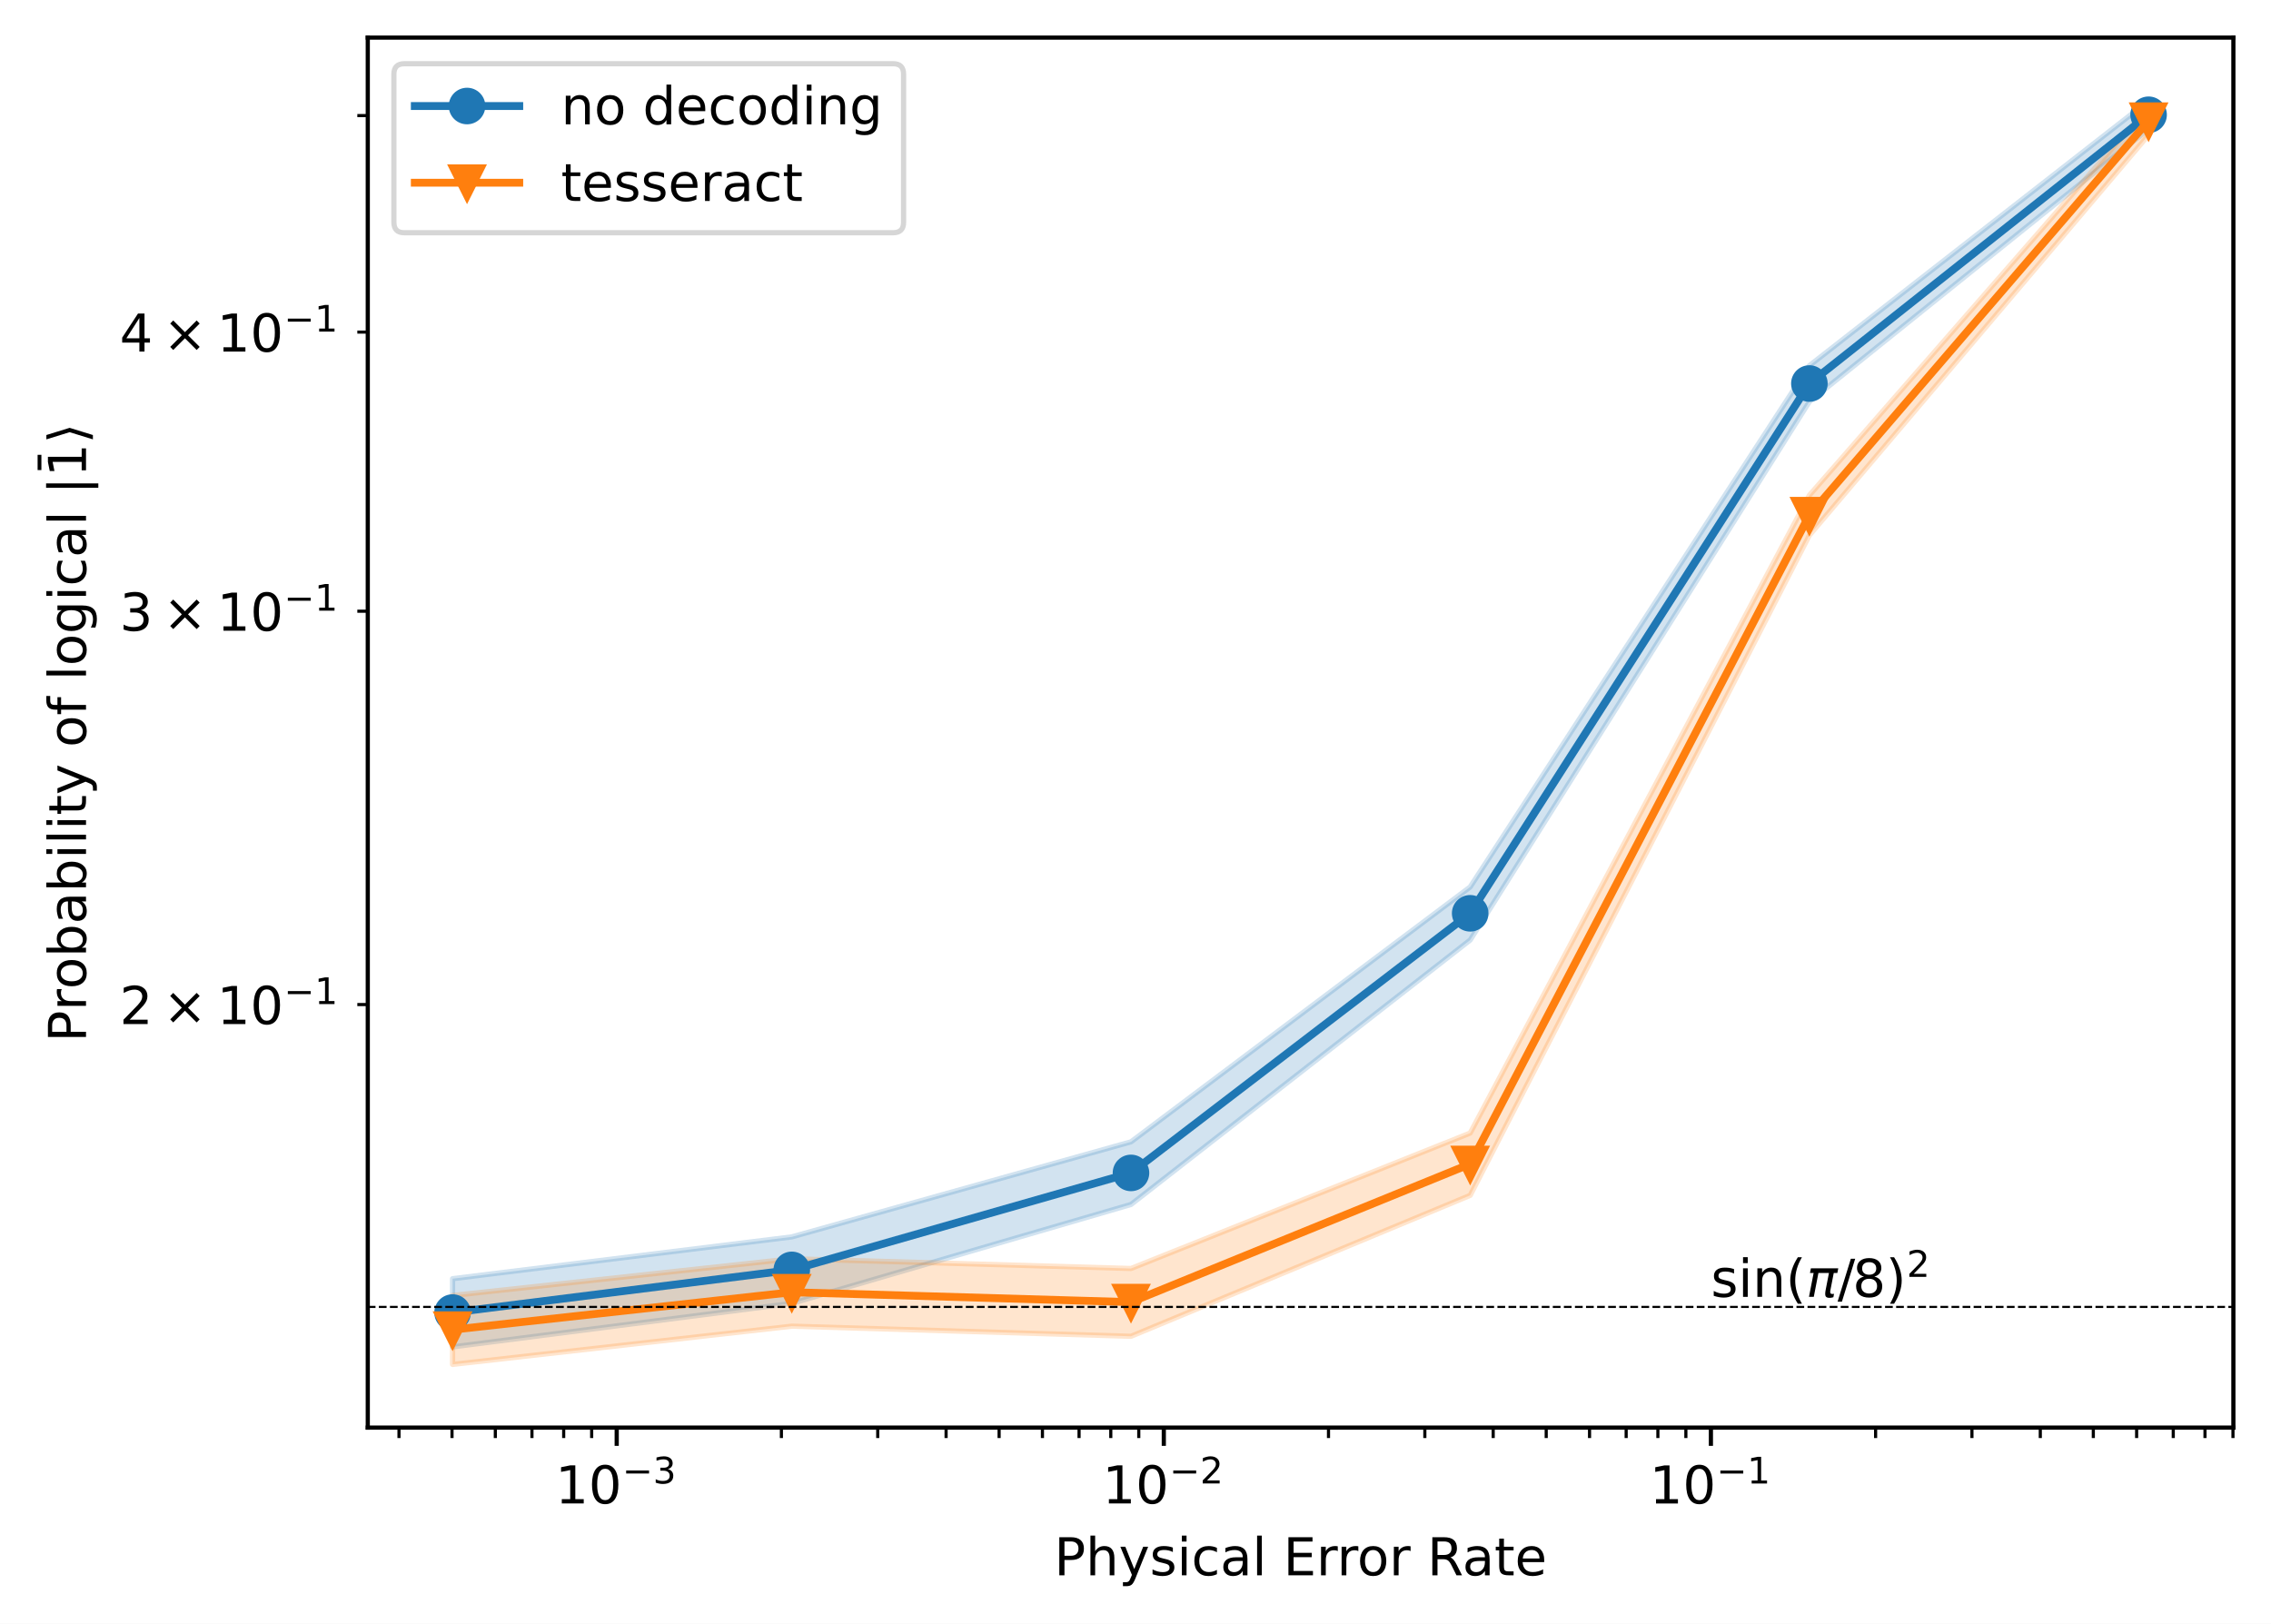
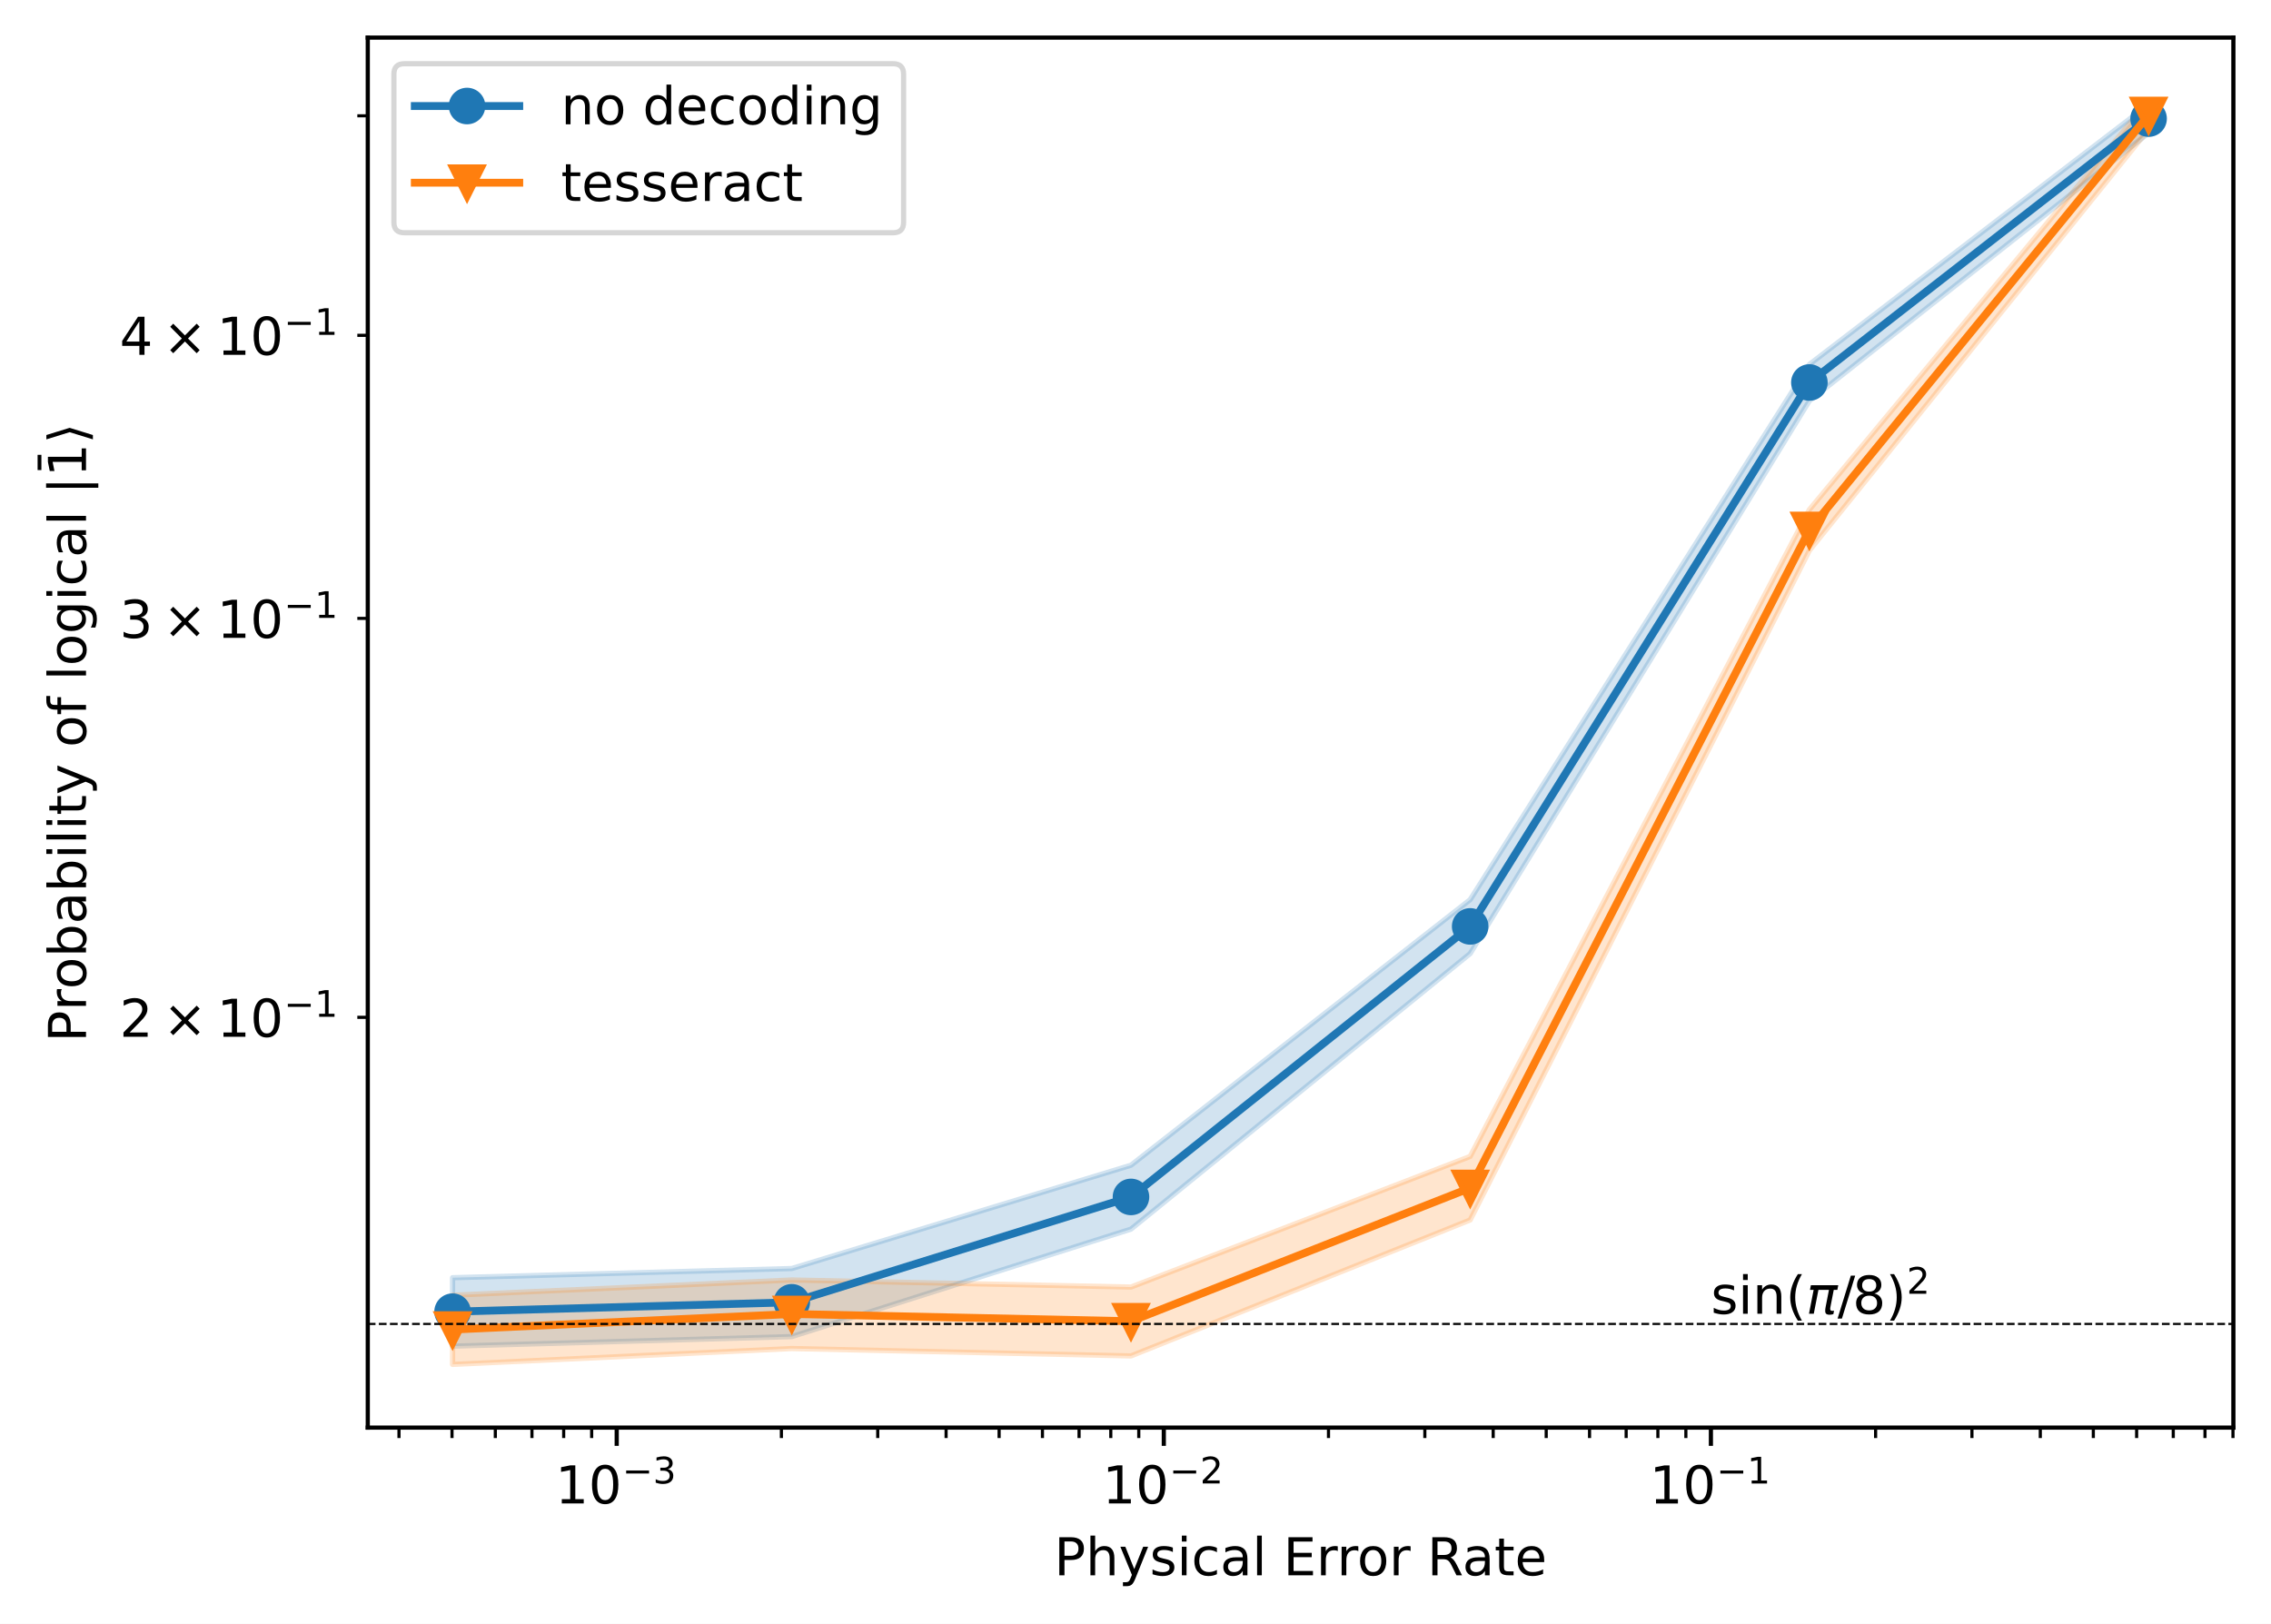
<svg xmlns="http://www.w3.org/2000/svg" xmlns:xlink="http://www.w3.org/1999/xlink" width="434.72pt" height="310.868pt" viewBox="0 0 434.72 310.868" version="1.1">
  <defs>
    <style type="text/css">*{stroke-linejoin: round; stroke-linecap: butt}</style>
  </defs>
  <g id="figure_1">
    <g id="patch_1">
      <path d="M 0 310.868  L 434.72 310.868  L 434.72 0  L 0 0  z " style="fill: #ffffff" />
    </g>
    <g id="axes_1">
      <g id="patch_2">
        <path d="M 70.4 273.312  L 427.52 273.312  L 427.52 7.2  L 70.4 7.2  z " style="fill: #ffffff" />
      </g>
      <g id="FillBetweenPolyCollection_1">
        <defs>
-           <path id="m8f8a4e2fc2" d="M 86.633 -66.066  L 86.633 -53  L 151.564 -61.337  L 216.495 -80.271  L 281.425 -130.9  L 346.356 -233.97  L 411.287 -286.184  L 411.287 -291.572  L 411.287 -291.572  L 346.356 -240.868  L 281.425 -141.065  L 216.495 -92.268  L 151.564 -74.069  L 86.633 -66.066  z " style="stroke: #1f77b4; stroke-opacity: 0.2" />
+           <path id="m639927419e" d="M 86.633 -66.256  L 86.633 -53.146  L 151.564 -54.977  L 216.495 -75.555  L 281.425 -128.314  L 346.356 -234.134  L 411.287 -285.395  L 411.287 -290.881  L 411.287 -290.881  L 346.356 -241.102  L 281.425 -138.633  L 216.495 -87.788  L 151.564 -68.014  L 86.633 -66.256  z " style="stroke: #1f77b4; stroke-opacity: 0.2" />
        </defs>
        <g clip-path="url(#pe80ecc65d0)">
-           <use xlink:href="#m8f8a4e2fc2" x="0" y="310.868" style="fill: #1f77b4; fill-opacity: 0.2; stroke: #1f77b4; stroke-opacity: 0.2" />
+           <use xlink:href="#m639927419e" x="0" y="310.868" style="fill: #1f77b4; fill-opacity: 0.2; stroke: #1f77b4; stroke-opacity: 0.2" />
        </g>
      </g>
      <g id="FillBetweenPolyCollection_2">
        <defs>
-           <path id="mf9277f7a6a" d="M 86.633 -62.854  L 86.633 -49.652  L 151.564 -56.972  L 216.495 -55.036  L 281.425 -82.016  L 346.356 -208.386  L 411.287 -285.031  L 411.287 -290.453  L 411.287 -290.453  L 346.356 -216.051  L 281.425 -93.946  L 216.495 -68.019  L 151.564 -69.878  L 86.633 -62.854  z " style="stroke: #ff7f0e; stroke-opacity: 0.2" />
+           <path id="med102b8b67" d="M 86.633 -62.903  L 86.633 -49.652  L 151.564 -52.692  L 216.495 -51.278  L 281.425 -77.306  L 346.356 -205.472  L 411.287 -286.107  L 411.287 -291.572  L 411.287 -291.572  L 346.356 -213.297  L 281.425 -89.473  L 216.495 -64.463  L 151.564 -65.817  L 86.633 -62.903  z " style="stroke: #ff7f0e; stroke-opacity: 0.2" />
        </defs>
        <g clip-path="url(#pe80ecc65d0)">
-           <use xlink:href="#mf9277f7a6a" x="0" y="310.868" style="fill: #ff7f0e; fill-opacity: 0.2; stroke: #ff7f0e; stroke-opacity: 0.2" />
+           <use xlink:href="#med102b8b67" x="0" y="310.868" style="fill: #ff7f0e; fill-opacity: 0.2; stroke: #ff7f0e; stroke-opacity: 0.2" />
        </g>
      </g>
      <g id="matplotlib.axis_1">
        <g id="xtick_1">
          <g id="line2d_1">
            <defs>
              <path id="m2f0128de79" d="M 0 0  L 0 3.5  " style="stroke: #000000; stroke-width: 0.8" />
            </defs>
            <g>
              <use xlink:href="#m2f0128de79" x="118.051" y="273.312" style="stroke: #000000; stroke-width: 0.8" />
            </g>
          </g>
          <g id="text_1">
            <g transform="translate(106.3009 287.9104) scale(0.1 -0.1)">
              <defs>
                <path id="DejaVuSans-31" d="M 794 531  L 1825 531  L 1825 4091  L 703 3866  L 703 4441  L 1819 4666  L 2450 4666  L 2450 531  L 3481 531  L 3481 0  L 794 0  L 794 531  z " transform="scale(0.015625)" />
                <path id="DejaVuSans-30" d="M 2034 4250  Q 1547 4250 1301 3770  Q 1056 3291 1056 2328  Q 1056 1369 1301 889  Q 1547 409 2034 409  Q 2525 409 2770 889  Q 3016 1369 3016 2328  Q 3016 3291 2770 3770  Q 2525 4250 2034 4250  z M 2034 4750  Q 2819 4750 3233 4129  Q 3647 3509 3647 2328  Q 3647 1150 3233 529  Q 2819 -91 2034 -91  Q 1250 -91 836 529  Q 422 1150 422 2328  Q 422 3509 836 4129  Q 1250 4750 2034 4750  z " transform="scale(0.015625)" />
                <path id="DejaVuSans-2212" d="M 678 2272  L 4684 2272  L 4684 1741  L 678 1741  L 678 2272  z " transform="scale(0.015625)" />
                <path id="DejaVuSans-33" d="M 2597 2516  Q 3050 2419 3304 2112  Q 3559 1806 3559 1356  Q 3559 666 3084 287  Q 2609 -91 1734 -91  Q 1441 -91 1130 -33  Q 819 25 488 141  L 488 750  Q 750 597 1062 519  Q 1375 441 1716 441  Q 2309 441 2620 675  Q 2931 909 2931 1356  Q 2931 1769 2642 2001  Q 2353 2234 1838 2234  L 1294 2234  L 1294 2753  L 1863 2753  Q 2328 2753 2575 2939  Q 2822 3125 2822 3475  Q 2822 3834 2567 4026  Q 2313 4219 1838 4219  Q 1578 4219 1281 4162  Q 984 4106 628 3988  L 628 4550  Q 988 4650 1302 4700  Q 1616 4750 1894 4750  Q 2613 4750 3031 4423  Q 3450 4097 3450 3541  Q 3450 3153 3228 2886  Q 3006 2619 2597 2516  z " transform="scale(0.015625)" />
              </defs>
              <use xlink:href="#DejaVuSans-31" transform="translate(0 0.765625)" />
              <use xlink:href="#DejaVuSans-30" transform="translate(63.62305 0.765625)" />
              <use xlink:href="#DejaVuSans-2212" transform="translate(128.2031 39.04688) scale(0.7)" />
              <use xlink:href="#DejaVuSans-33" transform="translate(186.8555 39.04688) scale(0.7)" />
            </g>
          </g>
        </g>
        <g id="xtick_2">
          <g id="line2d_2">
            <g>
              <use xlink:href="#m2f0128de79" x="222.778" y="273.312" style="stroke: #000000; stroke-width: 0.8" />
            </g>
          </g>
          <g id="text_2">
            <g transform="translate(211.0282 287.9104) scale(0.1 -0.1)">
              <defs>
                <path id="DejaVuSans-32" d="M 1228 531  L 3431 531  L 3431 0  L 469 0  L 469 531  Q 828 903 1448 1529  Q 2069 2156 2228 2338  Q 2531 2678 2651 2914  Q 2772 3150 2772 3378  Q 2772 3750 2511 3984  Q 2250 4219 1831 4219  Q 1534 4219 1204 4116  Q 875 4013 500 3803  L 500 4441  Q 881 4594 1212 4672  Q 1544 4750 1819 4750  Q 2544 4750 2975 4387  Q 3406 4025 3406 3419  Q 3406 3131 3298 2873  Q 3191 2616 2906 2266  Q 2828 2175 2409 1742  Q 1991 1309 1228 531  z " transform="scale(0.015625)" />
              </defs>
              <use xlink:href="#DejaVuSans-31" transform="translate(0 0.765625)" />
              <use xlink:href="#DejaVuSans-30" transform="translate(63.62305 0.765625)" />
              <use xlink:href="#DejaVuSans-2212" transform="translate(128.2031 39.04688) scale(0.7)" />
              <use xlink:href="#DejaVuSans-32" transform="translate(186.8555 39.04688) scale(0.7)" />
            </g>
          </g>
        </g>
        <g id="xtick_3">
          <g id="line2d_3">
            <g>
              <use xlink:href="#m2f0128de79" x="327.505" y="273.312" style="stroke: #000000; stroke-width: 0.8" />
            </g>
          </g>
          <g id="text_3">
            <g transform="translate(315.7555 287.9104) scale(0.1 -0.1)">
              <use xlink:href="#DejaVuSans-31" transform="translate(0 0.684375)" />
              <use xlink:href="#DejaVuSans-30" transform="translate(63.62305 0.684375)" />
              <use xlink:href="#DejaVuSans-2212" transform="translate(128.2031 38.96563) scale(0.7)" />
              <use xlink:href="#DejaVuSans-31" transform="translate(186.8555 38.96563) scale(0.7)" />
            </g>
          </g>
        </g>
        <g id="xtick_4">
          <g id="line2d_4">
            <defs>
              <path id="m61cd4098e6" d="M 0 0  L 0 2  " style="stroke: #000000; stroke-width: 0.6" />
            </defs>
            <g>
              <use xlink:href="#m61cd4098e6" x="76.376" y="273.312" style="stroke: #000000; stroke-width: 0.6" />
            </g>
          </g>
        </g>
        <g id="xtick_5">
          <g id="line2d_5">
            <g>
              <use xlink:href="#m61cd4098e6" x="86.525" y="273.312" style="stroke: #000000; stroke-width: 0.6" />
            </g>
          </g>
        </g>
        <g id="xtick_6">
          <g id="line2d_6">
            <g>
              <use xlink:href="#m61cd4098e6" x="94.817" y="273.312" style="stroke: #000000; stroke-width: 0.6" />
            </g>
          </g>
        </g>
        <g id="xtick_7">
          <g id="line2d_7">
            <g>
              <use xlink:href="#m61cd4098e6" x="101.828" y="273.312" style="stroke: #000000; stroke-width: 0.6" />
            </g>
          </g>
        </g>
        <g id="xtick_8">
          <g id="line2d_8">
            <g>
              <use xlink:href="#m61cd4098e6" x="107.902" y="273.312" style="stroke: #000000; stroke-width: 0.6" />
            </g>
          </g>
        </g>
        <g id="xtick_9">
          <g id="line2d_9">
            <g>
              <use xlink:href="#m61cd4098e6" x="113.259" y="273.312" style="stroke: #000000; stroke-width: 0.6" />
            </g>
          </g>
        </g>
        <g id="xtick_10">
          <g id="line2d_10">
            <g>
              <use xlink:href="#m61cd4098e6" x="149.577" y="273.312" style="stroke: #000000; stroke-width: 0.6" />
            </g>
          </g>
        </g>
        <g id="xtick_11">
          <g id="line2d_11">
            <g>
              <use xlink:href="#m61cd4098e6" x="168.019" y="273.312" style="stroke: #000000; stroke-width: 0.6" />
            </g>
          </g>
        </g>
        <g id="xtick_12">
          <g id="line2d_12">
            <g>
              <use xlink:href="#m61cd4098e6" x="181.103" y="273.312" style="stroke: #000000; stroke-width: 0.6" />
            </g>
          </g>
        </g>
        <g id="xtick_13">
          <g id="line2d_13">
            <g>
              <use xlink:href="#m61cd4098e6" x="191.252" y="273.312" style="stroke: #000000; stroke-width: 0.6" />
            </g>
          </g>
        </g>
        <g id="xtick_14">
          <g id="line2d_14">
            <g>
              <use xlink:href="#m61cd4098e6" x="199.545" y="273.312" style="stroke: #000000; stroke-width: 0.6" />
            </g>
          </g>
        </g>
        <g id="xtick_15">
          <g id="line2d_15">
            <g>
              <use xlink:href="#m61cd4098e6" x="206.556" y="273.312" style="stroke: #000000; stroke-width: 0.6" />
            </g>
          </g>
        </g>
        <g id="xtick_16">
          <g id="line2d_16">
            <g>
              <use xlink:href="#m61cd4098e6" x="212.629" y="273.312" style="stroke: #000000; stroke-width: 0.6" />
            </g>
          </g>
        </g>
        <g id="xtick_17">
          <g id="line2d_17">
            <g>
              <use xlink:href="#m61cd4098e6" x="217.986" y="273.312" style="stroke: #000000; stroke-width: 0.6" />
            </g>
          </g>
        </g>
        <g id="xtick_18">
          <g id="line2d_18">
            <g>
              <use xlink:href="#m61cd4098e6" x="254.304" y="273.312" style="stroke: #000000; stroke-width: 0.6" />
            </g>
          </g>
        </g>
        <g id="xtick_19">
          <g id="line2d_19">
            <g>
              <use xlink:href="#m61cd4098e6" x="272.746" y="273.312" style="stroke: #000000; stroke-width: 0.6" />
            </g>
          </g>
        </g>
        <g id="xtick_20">
          <g id="line2d_20">
            <g>
              <use xlink:href="#m61cd4098e6" x="285.83" y="273.312" style="stroke: #000000; stroke-width: 0.6" />
            </g>
          </g>
        </g>
        <g id="xtick_21">
          <g id="line2d_21">
            <g>
              <use xlink:href="#m61cd4098e6" x="295.979" y="273.312" style="stroke: #000000; stroke-width: 0.6" />
            </g>
          </g>
        </g>
        <g id="xtick_22">
          <g id="line2d_22">
            <g>
              <use xlink:href="#m61cd4098e6" x="304.272" y="273.312" style="stroke: #000000; stroke-width: 0.6" />
            </g>
          </g>
        </g>
        <g id="xtick_23">
          <g id="line2d_23">
            <g>
              <use xlink:href="#m61cd4098e6" x="311.283" y="273.312" style="stroke: #000000; stroke-width: 0.6" />
            </g>
          </g>
        </g>
        <g id="xtick_24">
          <g id="line2d_24">
            <g>
              <use xlink:href="#m61cd4098e6" x="317.356" y="273.312" style="stroke: #000000; stroke-width: 0.6" />
            </g>
          </g>
        </g>
        <g id="xtick_25">
          <g id="line2d_25">
            <g>
              <use xlink:href="#m61cd4098e6" x="322.713" y="273.312" style="stroke: #000000; stroke-width: 0.6" />
            </g>
          </g>
        </g>
        <g id="xtick_26">
          <g id="line2d_26">
            <g>
              <use xlink:href="#m61cd4098e6" x="359.032" y="273.312" style="stroke: #000000; stroke-width: 0.6" />
            </g>
          </g>
        </g>
        <g id="xtick_27">
          <g id="line2d_27">
            <g>
              <use xlink:href="#m61cd4098e6" x="377.473" y="273.312" style="stroke: #000000; stroke-width: 0.6" />
            </g>
          </g>
        </g>
        <g id="xtick_28">
          <g id="line2d_28">
            <g>
              <use xlink:href="#m61cd4098e6" x="390.558" y="273.312" style="stroke: #000000; stroke-width: 0.6" />
            </g>
          </g>
        </g>
        <g id="xtick_29">
          <g id="line2d_29">
            <g>
              <use xlink:href="#m61cd4098e6" x="400.707" y="273.312" style="stroke: #000000; stroke-width: 0.6" />
            </g>
          </g>
        </g>
        <g id="xtick_30">
          <g id="line2d_30">
            <g>
              <use xlink:href="#m61cd4098e6" x="408.999" y="273.312" style="stroke: #000000; stroke-width: 0.6" />
            </g>
          </g>
        </g>
        <g id="xtick_31">
          <g id="line2d_31">
            <g>
              <use xlink:href="#m61cd4098e6" x="416.01" y="273.312" style="stroke: #000000; stroke-width: 0.6" />
            </g>
          </g>
        </g>
        <g id="xtick_32">
          <g id="line2d_32">
            <g>
              <use xlink:href="#m61cd4098e6" x="422.084" y="273.312" style="stroke: #000000; stroke-width: 0.6" />
            </g>
          </g>
        </g>
        <g id="xtick_33">
          <g id="line2d_33">
            <g>
              <use xlink:href="#m61cd4098e6" x="427.441" y="273.312" style="stroke: #000000; stroke-width: 0.6" />
            </g>
          </g>
        </g>
        <g id="text_4">
          <g transform="translate(201.7952 301.5886) scale(0.1 -0.1)">
            <defs>
              <path id="DejaVuSans-50" d="M 1259 4147  L 1259 2394  L 2053 2394  Q 2494 2394 2734 2622  Q 2975 2850 2975 3272  Q 2975 3691 2734 3919  Q 2494 4147 2053 4147  L 1259 4147  z M 628 4666  L 2053 4666  Q 2838 4666 3239 4311  Q 3641 3956 3641 3272  Q 3641 2581 3239 2228  Q 2838 1875 2053 1875  L 1259 1875  L 1259 0  L 628 0  L 628 4666  z " transform="scale(0.015625)" />
              <path id="DejaVuSans-68" d="M 3513 2113  L 3513 0  L 2938 0  L 2938 2094  Q 2938 2591 2744 2837  Q 2550 3084 2163 3084  Q 1697 3084 1428 2787  Q 1159 2491 1159 1978  L 1159 0  L 581 0  L 581 4863  L 1159 4863  L 1159 2956  Q 1366 3272 1645 3428  Q 1925 3584 2291 3584  Q 2894 3584 3203 3211  Q 3513 2838 3513 2113  z " transform="scale(0.015625)" />
              <path id="DejaVuSans-79" d="M 2059 -325  Q 1816 -950 1584 -1140  Q 1353 -1331 966 -1331  L 506 -1331  L 506 -850  L 844 -850  Q 1081 -850 1212 -737  Q 1344 -625 1503 -206  L 1606 56  L 191 3500  L 800 3500  L 1894 763  L 2988 3500  L 3597 3500  L 2059 -325  z " transform="scale(0.015625)" />
              <path id="DejaVuSans-73" d="M 2834 3397  L 2834 2853  Q 2591 2978 2328 3040  Q 2066 3103 1784 3103  Q 1356 3103 1142 2972  Q 928 2841 928 2578  Q 928 2378 1081 2264  Q 1234 2150 1697 2047  L 1894 2003  Q 2506 1872 2764 1633  Q 3022 1394 3022 966  Q 3022 478 2636 193  Q 2250 -91 1575 -91  Q 1294 -91 989 -36  Q 684 19 347 128  L 347 722  Q 666 556 975 473  Q 1284 391 1588 391  Q 1994 391 2212 530  Q 2431 669 2431 922  Q 2431 1156 2273 1281  Q 2116 1406 1581 1522  L 1381 1569  Q 847 1681 609 1914  Q 372 2147 372 2553  Q 372 3047 722 3315  Q 1072 3584 1716 3584  Q 2034 3584 2315 3537  Q 2597 3491 2834 3397  z " transform="scale(0.015625)" />
              <path id="DejaVuSans-69" d="M 603 3500  L 1178 3500  L 1178 0  L 603 0  L 603 3500  z M 603 4863  L 1178 4863  L 1178 4134  L 603 4134  L 603 4863  z " transform="scale(0.015625)" />
              <path id="DejaVuSans-63" d="M 3122 3366  L 3122 2828  Q 2878 2963 2633 3030  Q 2388 3097 2138 3097  Q 1578 3097 1268 2742  Q 959 2388 959 1747  Q 959 1106 1268 751  Q 1578 397 2138 397  Q 2388 397 2633 464  Q 2878 531 3122 666  L 3122 134  Q 2881 22 2623 -34  Q 2366 -91 2075 -91  Q 1284 -91 818 406  Q 353 903 353 1747  Q 353 2603 823 3093  Q 1294 3584 2113 3584  Q 2378 3584 2631 3529  Q 2884 3475 3122 3366  z " transform="scale(0.015625)" />
              <path id="DejaVuSans-61" d="M 2194 1759  Q 1497 1759 1228 1600  Q 959 1441 959 1056  Q 959 750 1161 570  Q 1363 391 1709 391  Q 2188 391 2477 730  Q 2766 1069 2766 1631  L 2766 1759  L 2194 1759  z M 3341 1997  L 3341 0  L 2766 0  L 2766 531  Q 2569 213 2275 61  Q 1981 -91 1556 -91  Q 1019 -91 701 211  Q 384 513 384 1019  Q 384 1609 779 1909  Q 1175 2209 1959 2209  L 2766 2209  L 2766 2266  Q 2766 2663 2505 2880  Q 2244 3097 1772 3097  Q 1472 3097 1187 3025  Q 903 2953 641 2809  L 641 3341  Q 956 3463 1253 3523  Q 1550 3584 1831 3584  Q 2591 3584 2966 3190  Q 3341 2797 3341 1997  z " transform="scale(0.015625)" />
              <path id="DejaVuSans-6c" d="M 603 4863  L 1178 4863  L 1178 0  L 603 0  L 603 4863  z " transform="scale(0.015625)" />
              <path id="DejaVuSans-20" transform="scale(0.015625)" />
              <path id="DejaVuSans-45" d="M 628 4666  L 3578 4666  L 3578 4134  L 1259 4134  L 1259 2753  L 3481 2753  L 3481 2222  L 1259 2222  L 1259 531  L 3634 531  L 3634 0  L 628 0  L 628 4666  z " transform="scale(0.015625)" />
              <path id="DejaVuSans-72" d="M 2631 2963  Q 2534 3019 2420 3045  Q 2306 3072 2169 3072  Q 1681 3072 1420 2755  Q 1159 2438 1159 1844  L 1159 0  L 581 0  L 581 3500  L 1159 3500  L 1159 2956  Q 1341 3275 1631 3429  Q 1922 3584 2338 3584  Q 2397 3584 2469 3576  Q 2541 3569 2628 3553  L 2631 2963  z " transform="scale(0.015625)" />
              <path id="DejaVuSans-6f" d="M 1959 3097  Q 1497 3097 1228 2736  Q 959 2375 959 1747  Q 959 1119 1226 758  Q 1494 397 1959 397  Q 2419 397 2687 759  Q 2956 1122 2956 1747  Q 2956 2369 2687 2733  Q 2419 3097 1959 3097  z M 1959 3584  Q 2709 3584 3137 3096  Q 3566 2609 3566 1747  Q 3566 888 3137 398  Q 2709 -91 1959 -91  Q 1206 -91 779 398  Q 353 888 353 1747  Q 353 2609 779 3096  Q 1206 3584 1959 3584  z " transform="scale(0.015625)" />
              <path id="DejaVuSans-52" d="M 2841 2188  Q 3044 2119 3236 1894  Q 3428 1669 3622 1275  L 4263 0  L 3584 0  L 2988 1197  Q 2756 1666 2539 1819  Q 2322 1972 1947 1972  L 1259 1972  L 1259 0  L 628 0  L 628 4666  L 2053 4666  Q 2853 4666 3247 4331  Q 3641 3997 3641 3322  Q 3641 2881 3436 2590  Q 3231 2300 2841 2188  z M 1259 4147  L 1259 2491  L 2053 2491  Q 2509 2491 2742 2702  Q 2975 2913 2975 3322  Q 2975 3731 2742 3939  Q 2509 4147 2053 4147  L 1259 4147  z " transform="scale(0.015625)" />
              <path id="DejaVuSans-74" d="M 1172 4494  L 1172 3500  L 2356 3500  L 2356 3053  L 1172 3053  L 1172 1153  Q 1172 725 1289 603  Q 1406 481 1766 481  L 2356 481  L 2356 0  L 1766 0  Q 1100 0 847 248  Q 594 497 594 1153  L 594 3053  L 172 3053  L 172 3500  L 594 3500  L 594 4494  L 1172 4494  z " transform="scale(0.015625)" />
              <path id="DejaVuSans-65" d="M 3597 1894  L 3597 1613  L 953 1613  Q 991 1019 1311 708  Q 1631 397 2203 397  Q 2534 397 2845 478  Q 3156 559 3463 722  L 3463 178  Q 3153 47 2828 -22  Q 2503 -91 2169 -91  Q 1331 -91 842 396  Q 353 884 353 1716  Q 353 2575 817 3079  Q 1281 3584 2069 3584  Q 2775 3584 3186 3129  Q 3597 2675 3597 1894  z M 3022 2063  Q 3016 2534 2758 2815  Q 2500 3097 2075 3097  Q 1594 3097 1305 2825  Q 1016 2553 972 2059  L 3022 2063  z " transform="scale(0.015625)" />
            </defs>
            <use xlink:href="#DejaVuSans-50" />
            <use xlink:href="#DejaVuSans-68" transform="translate(60.30273 0)" />
            <use xlink:href="#DejaVuSans-79" transform="translate(123.6816 0)" />
            <use xlink:href="#DejaVuSans-73" transform="translate(182.8613 0)" />
            <use xlink:href="#DejaVuSans-69" transform="translate(234.9609 0)" />
            <use xlink:href="#DejaVuSans-63" transform="translate(262.7441 0)" />
            <use xlink:href="#DejaVuSans-61" transform="translate(317.7246 0)" />
            <use xlink:href="#DejaVuSans-6c" transform="translate(379.0039 0)" />
            <use xlink:href="#DejaVuSans-20" transform="translate(406.7871 0)" />
            <use xlink:href="#DejaVuSans-45" transform="translate(438.5742 0)" />
            <use xlink:href="#DejaVuSans-72" transform="translate(501.7578 0)" />
            <use xlink:href="#DejaVuSans-72" transform="translate(541.1211 0)" />
            <use xlink:href="#DejaVuSans-6f" transform="translate(579.9844 0)" />
            <use xlink:href="#DejaVuSans-72" transform="translate(641.166 0)" />
            <use xlink:href="#DejaVuSans-20" transform="translate(682.2793 0)" />
            <use xlink:href="#DejaVuSans-52" transform="translate(714.0664 0)" />
            <use xlink:href="#DejaVuSans-61" transform="translate(781.2988 0)" />
            <use xlink:href="#DejaVuSans-74" transform="translate(842.5781 0)" />
            <use xlink:href="#DejaVuSans-65" transform="translate(881.7871 0)" />
          </g>
        </g>
      </g>
      <g id="matplotlib.axis_2">
        <g id="ytick_1">
          <g id="line2d_34">
            <defs>
              <path id="m14815d014e" d="M 0 0  L -2 0  " style="stroke: #000000; stroke-width: 0.6" />
            </defs>
            <g>
-               <use xlink:href="#m14815d014e" x="70.4" y="192.321" style="stroke: #000000; stroke-width: 0.6" />
+               <use xlink:href="#m14815d014e" x="70.4" y="194.762" style="stroke: #000000; stroke-width: 0.6" />
            </g>
          </g>
          <g id="text_5">
-             <g transform="translate(22.9 196.1203) scale(0.1 -0.1)">
+             <g transform="translate(22.9 198.5612) scale(0.1 -0.1)">
              <defs>
                <path id="DejaVuSans-d7" d="M 4488 3438  L 3059 2003  L 4488 575  L 4116 197  L 2681 1631  L 1247 197  L 878 575  L 2303 2003  L 878 3438  L 1247 3816  L 2681 2381  L 4116 3816  L 4488 3438  z " transform="scale(0.015625)" />
              </defs>
              <use xlink:href="#DejaVuSans-32" transform="translate(0 0.684375)" />
              <use xlink:href="#DejaVuSans-d7" transform="translate(83.10547 0.684375)" />
              <use xlink:href="#DejaVuSans-31" transform="translate(186.377 0.684375)" />
              <use xlink:href="#DejaVuSans-30" transform="translate(250 0.684375)" />
              <use xlink:href="#DejaVuSans-2212" transform="translate(314.5801 38.96563) scale(0.7)" />
              <use xlink:href="#DejaVuSans-31" transform="translate(373.2324 38.96563) scale(0.7)" />
            </g>
          </g>
        </g>
        <g id="ytick_2">
          <g id="line2d_35">
            <g>
-               <use xlink:href="#m14815d014e" x="70.4" y="117.012" style="stroke: #000000; stroke-width: 0.6" />
+               <use xlink:href="#m14815d014e" x="70.4" y="118.389" style="stroke: #000000; stroke-width: 0.6" />
            </g>
          </g>
          <g id="text_6">
-             <g transform="translate(22.9 120.8117) scale(0.1 -0.1)">
+             <g transform="translate(22.9 122.1879) scale(0.1 -0.1)">
              <use xlink:href="#DejaVuSans-33" transform="translate(0 0.684375)" />
              <use xlink:href="#DejaVuSans-d7" transform="translate(83.10547 0.684375)" />
              <use xlink:href="#DejaVuSans-31" transform="translate(186.377 0.684375)" />
              <use xlink:href="#DejaVuSans-30" transform="translate(250 0.684375)" />
              <use xlink:href="#DejaVuSans-2212" transform="translate(314.5801 38.96563) scale(0.7)" />
              <use xlink:href="#DejaVuSans-31" transform="translate(373.2324 38.96563) scale(0.7)" />
            </g>
          </g>
        </g>
        <g id="ytick_3">
          <g id="line2d_36">
            <g>
-               <use xlink:href="#m14815d014e" x="70.4" y="63.58" style="stroke: #000000; stroke-width: 0.6" />
+               <use xlink:href="#m14815d014e" x="70.4" y="64.201" style="stroke: #000000; stroke-width: 0.6" />
            </g>
          </g>
          <g id="text_7">
-             <g transform="translate(22.9 67.37946) scale(0.1 -0.1)">
+             <g transform="translate(22.9 68.00016) scale(0.1 -0.1)">
              <defs>
                <path id="DejaVuSans-34" d="M 2419 4116  L 825 1625  L 2419 1625  L 2419 4116  z M 2253 4666  L 3047 4666  L 3047 1625  L 3713 1625  L 3713 1100  L 3047 1100  L 3047 0  L 2419 0  L 2419 1100  L 313 1100  L 313 1709  L 2253 4666  z " transform="scale(0.015625)" />
              </defs>
              <use xlink:href="#DejaVuSans-34" transform="translate(0 0.684375)" />
              <use xlink:href="#DejaVuSans-d7" transform="translate(83.10547 0.684375)" />
              <use xlink:href="#DejaVuSans-31" transform="translate(186.377 0.684375)" />
              <use xlink:href="#DejaVuSans-30" transform="translate(250 0.684375)" />
              <use xlink:href="#DejaVuSans-2212" transform="translate(314.5801 38.96563) scale(0.7)" />
              <use xlink:href="#DejaVuSans-31" transform="translate(373.2324 38.96563) scale(0.7)" />
            </g>
          </g>
        </g>
        <g id="ytick_4">
          <g id="line2d_37">
            <g>
-               <use xlink:href="#m14815d014e" x="70.4" y="22.135" style="stroke: #000000; stroke-width: 0.6" />
+               <use xlink:href="#m14815d014e" x="70.4" y="22.17" style="stroke: #000000; stroke-width: 0.6" />
            </g>
          </g>
        </g>
        <g id="text_8">
          <g transform="translate(16.5 199.506) rotate(-90) scale(0.1 -0.1)">
            <defs>
              <path id="DejaVuSans-62" d="M 3116 1747  Q 3116 2381 2855 2742  Q 2594 3103 2138 3103  Q 1681 3103 1420 2742  Q 1159 2381 1159 1747  Q 1159 1113 1420 752  Q 1681 391 2138 391  Q 2594 391 2855 752  Q 3116 1113 3116 1747  z M 1159 2969  Q 1341 3281 1617 3432  Q 1894 3584 2278 3584  Q 2916 3584 3314 3078  Q 3713 2572 3713 1747  Q 3713 922 3314 415  Q 2916 -91 2278 -91  Q 1894 -91 1617 61  Q 1341 213 1159 525  L 1159 0  L 581 0  L 581 4863  L 1159 4863  L 1159 2969  z " transform="scale(0.015625)" />
              <path id="DejaVuSans-66" d="M 2375 4863  L 2375 4384  L 1825 4384  Q 1516 4384 1395 4259  Q 1275 4134 1275 3809  L 1275 3500  L 2222 3500  L 2222 3053  L 1275 3053  L 1275 0  L 697 0  L 697 3053  L 147 3053  L 147 3500  L 697 3500  L 697 3744  Q 697 4328 969 4595  Q 1241 4863 1831 4863  L 2375 4863  z " transform="scale(0.015625)" />
              <path id="DejaVuSans-67" d="M 2906 1791  Q 2906 2416 2648 2759  Q 2391 3103 1925 3103  Q 1463 3103 1205 2759  Q 947 2416 947 1791  Q 947 1169 1205 825  Q 1463 481 1925 481  Q 2391 481 2648 825  Q 2906 1169 2906 1791  z M 3481 434  Q 3481 -459 3084 -895  Q 2688 -1331 1869 -1331  Q 1566 -1331 1297 -1286  Q 1028 -1241 775 -1147  L 775 -588  Q 1028 -725 1275 -790  Q 1522 -856 1778 -856  Q 2344 -856 2625 -561  Q 2906 -266 2906 331  L 2906 616  Q 2728 306 2450 153  Q 2172 0 1784 0  Q 1141 0 747 490  Q 353 981 353 1791  Q 353 2603 747 3093  Q 1141 3584 1784 3584  Q 2172 3584 2450 3431  Q 2728 3278 2906 2969  L 2906 3500  L 3481 3500  L 3481 434  z " transform="scale(0.015625)" />
              <path id="DejaVuSans-7c" d="M 1344 4891  L 1344 -1509  L 813 -1509  L 813 4891  L 1344 4891  z " transform="scale(0.015625)" />
              <path id="DejaVuSans-304" d="M -2518 4769  L -650 4769  L -650 4306  L -2518 4306  L -2518 4769  z " transform="scale(0.015625)" />
              <path id="DejaVuSans-27e9" d="M 1925 2006  L 1044 -844  L 513 -844  L 1394 2006  L 513 4856  L 1044 4856  L 1925 2006  z " transform="scale(0.015625)" />
            </defs>
            <use xlink:href="#DejaVuSans-50" transform="translate(0 0.359375)" />
            <use xlink:href="#DejaVuSans-72" transform="translate(60.30273 0.359375)" />
            <use xlink:href="#DejaVuSans-6f" transform="translate(101.416 0.359375)" />
            <use xlink:href="#DejaVuSans-62" transform="translate(162.5977 0.359375)" />
            <use xlink:href="#DejaVuSans-61" transform="translate(226.0742 0.359375)" />
            <use xlink:href="#DejaVuSans-62" transform="translate(287.3535 0.359375)" />
            <use xlink:href="#DejaVuSans-69" transform="translate(350.8301 0.359375)" />
            <use xlink:href="#DejaVuSans-6c" transform="translate(378.6133 0.359375)" />
            <use xlink:href="#DejaVuSans-69" transform="translate(406.3965 0.359375)" />
            <use xlink:href="#DejaVuSans-74" transform="translate(434.1797 0.359375)" />
            <use xlink:href="#DejaVuSans-79" transform="translate(473.3887 0.359375)" />
            <use xlink:href="#DejaVuSans-20" transform="translate(532.5684 0.359375)" />
            <use xlink:href="#DejaVuSans-6f" transform="translate(564.3555 0.359375)" />
            <use xlink:href="#DejaVuSans-66" transform="translate(625.5371 0.359375)" />
            <use xlink:href="#DejaVuSans-20" transform="translate(660.7422 0.359375)" />
            <use xlink:href="#DejaVuSans-6c" transform="translate(692.5293 0.359375)" />
            <use xlink:href="#DejaVuSans-6f" transform="translate(720.3125 0.359375)" />
            <use xlink:href="#DejaVuSans-67" transform="translate(781.4941 0.359375)" />
            <use xlink:href="#DejaVuSans-69" transform="translate(844.9707 0.359375)" />
            <use xlink:href="#DejaVuSans-63" transform="translate(872.7539 0.359375)" />
            <use xlink:href="#DejaVuSans-61" transform="translate(927.7344 0.359375)" />
            <use xlink:href="#DejaVuSans-6c" transform="translate(989.0137 0.359375)" />
            <use xlink:href="#DejaVuSans-20" transform="translate(1016.797 0.359375)" />
            <use xlink:href="#DejaVuSans-7c" transform="translate(1048.584 0.359375)" />
            <use xlink:href="#DejaVuSans-304" transform="translate(1134.471 18.48438)" />
            <use xlink:href="#DejaVuSans-31" transform="translate(1082.275 0.359375)" />
            <use xlink:href="#DejaVuSans-27e9" transform="translate(1145.898 0.359375)" />
          </g>
        </g>
      </g>
      <g id="line2d_38">
-         <path d="M 86.633 251.284  L 151.564 243.116  L 216.495 224.553  L 281.425 174.85  L 346.356 73.426  L 411.287 21.971  " clip-path="url(#pe80ecc65d0)" style="fill: none; stroke: #1f77b4; stroke-width: 1.5; stroke-linecap: square" />
+         <path d="M 86.633 251.116  L 151.564 249.322  L 216.495 229.15  L 281.425 177.358  L 346.356 73.226  L 411.287 22.711  " clip-path="url(#pe80ecc65d0)" style="fill: none; stroke: #1f77b4; stroke-width: 1.5; stroke-linecap: square" />
        <defs>
          <path id="mb8d2f05bbb" d="M 0 3  C 0.796 3 1.559 2.684 2.121 2.121  C 2.684 1.559 3 0.796 3 0  C 3 -0.796 2.684 -1.559 2.121 -2.121  C 1.559 -2.684 0.796 -3 0 -3  C -0.796 -3 -1.559 -2.684 -2.121 -2.121  C -2.684 -1.559 -3 -0.796 -3 0  C -3 0.796 -2.684 1.559 -2.121 2.121  C -1.559 2.684 -0.796 3 0 3  z " style="stroke: #1f77b4" />
        </defs>
        <g clip-path="url(#pe80ecc65d0)">
-           <use xlink:href="#mb8d2f05bbb" x="86.633" y="251.284" style="fill: #1f77b4; stroke: #1f77b4" />
-           <use xlink:href="#mb8d2f05bbb" x="151.564" y="243.116" style="fill: #1f77b4; stroke: #1f77b4" />
-           <use xlink:href="#mb8d2f05bbb" x="216.495" y="224.553" style="fill: #1f77b4; stroke: #1f77b4" />
-           <use xlink:href="#mb8d2f05bbb" x="281.425" y="174.85" style="fill: #1f77b4; stroke: #1f77b4" />
-           <use xlink:href="#mb8d2f05bbb" x="346.356" y="73.426" style="fill: #1f77b4; stroke: #1f77b4" />
-           <use xlink:href="#mb8d2f05bbb" x="411.287" y="21.971" style="fill: #1f77b4; stroke: #1f77b4" />
+           <use xlink:href="#mb8d2f05bbb" x="86.633" y="251.116" style="fill: #1f77b4; stroke: #1f77b4" />
+           <use xlink:href="#mb8d2f05bbb" x="151.564" y="249.322" style="fill: #1f77b4; stroke: #1f77b4" />
+           <use xlink:href="#mb8d2f05bbb" x="216.495" y="229.15" style="fill: #1f77b4; stroke: #1f77b4" />
+           <use xlink:href="#mb8d2f05bbb" x="281.425" y="177.358" style="fill: #1f77b4; stroke: #1f77b4" />
+           <use xlink:href="#mb8d2f05bbb" x="346.356" y="73.226" style="fill: #1f77b4; stroke: #1f77b4" />
+           <use xlink:href="#mb8d2f05bbb" x="411.287" y="22.711" style="fill: #1f77b4; stroke: #1f77b4" />
        </g>
      </g>
      <g id="line2d_39">
-         <path d="M 86.633 254.563  L 151.564 247.393  L 216.495 249.29  L 281.425 222.842  L 346.356 98.623  L 411.287 23.107  " clip-path="url(#pe80ecc65d0)" style="fill: none; stroke: #ff7f0e; stroke-width: 1.5; stroke-linecap: square" />
+         <path d="M 86.633 254.539  L 151.564 251.562  L 216.495 252.947  L 281.425 227.433  L 346.356 101.457  L 411.287 22.009  " clip-path="url(#pe80ecc65d0)" style="fill: none; stroke: #ff7f0e; stroke-width: 1.5; stroke-linecap: square" />
        <defs>
          <path id="m7800ab4d66" d="M -0 3  L 3 -3  L -3 -3  z " style="stroke: #ff7f0e; stroke-linejoin: miter" />
        </defs>
        <g clip-path="url(#pe80ecc65d0)">
-           <use xlink:href="#m7800ab4d66" x="86.633" y="254.563" style="fill: #ff7f0e; stroke: #ff7f0e; stroke-linejoin: miter" />
-           <use xlink:href="#m7800ab4d66" x="151.564" y="247.393" style="fill: #ff7f0e; stroke: #ff7f0e; stroke-linejoin: miter" />
-           <use xlink:href="#m7800ab4d66" x="216.495" y="249.29" style="fill: #ff7f0e; stroke: #ff7f0e; stroke-linejoin: miter" />
-           <use xlink:href="#m7800ab4d66" x="281.425" y="222.842" style="fill: #ff7f0e; stroke: #ff7f0e; stroke-linejoin: miter" />
-           <use xlink:href="#m7800ab4d66" x="346.356" y="98.623" style="fill: #ff7f0e; stroke: #ff7f0e; stroke-linejoin: miter" />
-           <use xlink:href="#m7800ab4d66" x="411.287" y="23.107" style="fill: #ff7f0e; stroke: #ff7f0e; stroke-linejoin: miter" />
+           <use xlink:href="#m7800ab4d66" x="86.633" y="254.539" style="fill: #ff7f0e; stroke: #ff7f0e; stroke-linejoin: miter" />
+           <use xlink:href="#m7800ab4d66" x="151.564" y="251.562" style="fill: #ff7f0e; stroke: #ff7f0e; stroke-linejoin: miter" />
+           <use xlink:href="#m7800ab4d66" x="216.495" y="252.947" style="fill: #ff7f0e; stroke: #ff7f0e; stroke-linejoin: miter" />
+           <use xlink:href="#m7800ab4d66" x="281.425" y="227.433" style="fill: #ff7f0e; stroke: #ff7f0e; stroke-linejoin: miter" />
+           <use xlink:href="#m7800ab4d66" x="346.356" y="101.457" style="fill: #ff7f0e; stroke: #ff7f0e; stroke-linejoin: miter" />
+           <use xlink:href="#m7800ab4d66" x="411.287" y="22.009" style="fill: #ff7f0e; stroke: #ff7f0e; stroke-linejoin: miter" />
        </g>
      </g>
      <g id="line2d_40">
-         <path d="M 70.4 250.206  L 427.52 250.206  " clip-path="url(#pe80ecc65d0)" style="fill: none; stroke-dasharray: 1.48,0.64; stroke-dashoffset: 0; stroke: #000000; stroke-width: 0.4" />
+         <path d="M 70.4 253.466  L 427.52 253.466  " clip-path="url(#pe80ecc65d0)" style="fill: none; stroke-dasharray: 1.48,0.64; stroke-dashoffset: 0; stroke: #000000; stroke-width: 0.4" />
      </g>
      <g id="patch_3">
        <path d="M 70.4 273.312  L 70.4 7.2  " style="fill: none; stroke: #000000; stroke-width: 0.8; stroke-linejoin: miter; stroke-linecap: square" />
      </g>
      <g id="patch_4">
        <path d="M 427.52 273.312  L 427.52 7.2  " style="fill: none; stroke: #000000; stroke-width: 0.8; stroke-linejoin: miter; stroke-linecap: square" />
      </g>
      <g id="patch_5">
        <path d="M 70.4 273.312  L 427.52 273.312  " style="fill: none; stroke: #000000; stroke-width: 0.8; stroke-linejoin: miter; stroke-linecap: square" />
      </g>
      <g id="patch_6">
        <path d="M 70.4 7.2  L 427.52 7.2  " style="fill: none; stroke: #000000; stroke-width: 0.8; stroke-linejoin: miter; stroke-linecap: square" />
      </g>
      <g id="text_9">
-         <g transform="translate(327.5055 248.358) scale(0.1 -0.1)">
+         <g transform="translate(327.5055 251.5913) scale(0.1 -0.1)">
          <defs>
            <path id="DejaVuSans-6e" d="M 3513 2113  L 3513 0  L 2938 0  L 2938 2094  Q 2938 2591 2744 2837  Q 2550 3084 2163 3084  Q 1697 3084 1428 2787  Q 1159 2491 1159 1978  L 1159 0  L 581 0  L 581 3500  L 1159 3500  L 1159 2956  Q 1366 3272 1645 3428  Q 1925 3584 2291 3584  Q 2894 3584 3203 3211  Q 3513 2838 3513 2113  z " transform="scale(0.015625)" />
            <path id="DejaVuSans-28" d="M 1984 4856  Q 1566 4138 1362 3434  Q 1159 2731 1159 2009  Q 1159 1288 1364 580  Q 1569 -128 1984 -844  L 1484 -844  Q 1016 -109 783 600  Q 550 1309 550 2009  Q 550 2706 781 3412  Q 1013 4119 1484 4856  L 1984 4856  z " transform="scale(0.015625)" />
            <path id="DejaVuSans-Oblique-3c0" d="M 584 3500  L 3938 3500  L 3825 2925  L 3384 2925  L 2966 775  Q 2922 550 2981 450  Q 3038 353 3209 353  Q 3256 353 3325 363  Q 3397 369 3419 372  L 3338 -44  Q 3222 -84 3103 -103  Q 2981 -122 2866 -122  Q 2491 -122 2388 81  Q 2284 288 2391 838  L 2797 2925  L 1506 2925  L 938 0  L 350 0  L 919 2925  L 472 2925  L 584 3500  z " transform="scale(0.015625)" />
            <path id="DejaVuSans-2f" d="M 1625 4666  L 2156 4666  L 531 -594  L 0 -594  L 1625 4666  z " transform="scale(0.015625)" />
            <path id="DejaVuSans-38" d="M 2034 2216  Q 1584 2216 1326 1975  Q 1069 1734 1069 1313  Q 1069 891 1326 650  Q 1584 409 2034 409  Q 2484 409 2743 651  Q 3003 894 3003 1313  Q 3003 1734 2745 1975  Q 2488 2216 2034 2216  z M 1403 2484  Q 997 2584 770 2862  Q 544 3141 544 3541  Q 544 4100 942 4425  Q 1341 4750 2034 4750  Q 2731 4750 3128 4425  Q 3525 4100 3525 3541  Q 3525 3141 3298 2862  Q 3072 2584 2669 2484  Q 3125 2378 3379 2068  Q 3634 1759 3634 1313  Q 3634 634 3220 271  Q 2806 -91 2034 -91  Q 1263 -91 848 271  Q 434 634 434 1313  Q 434 1759 690 2068  Q 947 2378 1403 2484  z M 1172 3481  Q 1172 3119 1398 2916  Q 1625 2713 2034 2713  Q 2441 2713 2670 2916  Q 2900 3119 2900 3481  Q 2900 3844 2670 4047  Q 2441 4250 2034 4250  Q 1625 4250 1398 4047  Q 1172 3844 1172 3481  z " transform="scale(0.015625)" />
            <path id="DejaVuSans-29" d="M 513 4856  L 1013 4856  Q 1481 4119 1714 3412  Q 1947 2706 1947 2009  Q 1947 1309 1714 600  Q 1481 -109 1013 -844  L 513 -844  Q 928 -128 1133 580  Q 1338 1288 1338 2009  Q 1338 2731 1133 3434  Q 928 4138 513 4856  z " transform="scale(0.015625)" />
          </defs>
          <use xlink:href="#DejaVuSans-73" transform="translate(0 0.765625)" />
          <use xlink:href="#DejaVuSans-69" transform="translate(52.09961 0.765625)" />
          <use xlink:href="#DejaVuSans-6e" transform="translate(79.88281 0.765625)" />
          <use xlink:href="#DejaVuSans-28" transform="translate(143.2617 0.765625)" />
          <use xlink:href="#DejaVuSans-Oblique-3c0" transform="translate(182.2754 0.765625)" />
          <use xlink:href="#DejaVuSans-2f" transform="translate(242.4805 0.765625)" />
          <use xlink:href="#DejaVuSans-38" transform="translate(271.1719 0.765625)" />
          <use xlink:href="#DejaVuSans-29" transform="translate(334.7949 0.765625)" />
          <use xlink:href="#DejaVuSans-32" transform="translate(374.7656 39.04688) scale(0.7)" />
        </g>
      </g>
      <g id="legend_1">
        <g id="patch_7">
          <path d="M 77.4 44.556  L 170.966 44.556  Q 172.966 44.556 172.966 42.556  L 172.966 14.2  Q 172.966 12.2 170.966 12.2  L 77.4 12.2  Q 75.4 12.2 75.4 14.2  L 75.4 42.556  Q 75.4 44.556 77.4 44.556  z " style="fill: #ffffff; opacity: 0.8; stroke: #cccccc; stroke-linejoin: miter" />
        </g>
        <g id="line2d_41">
          <path d="M 79.4 20.298  L 89.4 20.298  L 99.4 20.298  " style="fill: none; stroke: #1f77b4; stroke-width: 1.5; stroke-linecap: square" />
          <g>
            <use xlink:href="#mb8d2f05bbb" x="89.4" y="20.298" style="fill: #1f77b4; stroke: #1f77b4" />
          </g>
        </g>
        <g id="text_10">
          <g transform="translate(107.4 23.79844) scale(0.1 -0.1)">
            <defs>
              <path id="DejaVuSans-64" d="M 2906 2969  L 2906 4863  L 3481 4863  L 3481 0  L 2906 0  L 2906 525  Q 2725 213 2448 61  Q 2172 -91 1784 -91  Q 1150 -91 751 415  Q 353 922 353 1747  Q 353 2572 751 3078  Q 1150 3584 1784 3584  Q 2172 3584 2448 3432  Q 2725 3281 2906 2969  z M 947 1747  Q 947 1113 1208 752  Q 1469 391 1925 391  Q 2381 391 2643 752  Q 2906 1113 2906 1747  Q 2906 2381 2643 2742  Q 2381 3103 1925 3103  Q 1469 3103 1208 2742  Q 947 2381 947 1747  z " transform="scale(0.015625)" />
            </defs>
            <use xlink:href="#DejaVuSans-6e" />
            <use xlink:href="#DejaVuSans-6f" transform="translate(63.37891 0)" />
            <use xlink:href="#DejaVuSans-20" transform="translate(124.5605 0)" />
            <use xlink:href="#DejaVuSans-64" transform="translate(156.3477 0)" />
            <use xlink:href="#DejaVuSans-65" transform="translate(219.8242 0)" />
            <use xlink:href="#DejaVuSans-63" transform="translate(281.3477 0)" />
            <use xlink:href="#DejaVuSans-6f" transform="translate(336.3281 0)" />
            <use xlink:href="#DejaVuSans-64" transform="translate(397.5098 0)" />
            <use xlink:href="#DejaVuSans-69" transform="translate(460.9863 0)" />
            <use xlink:href="#DejaVuSans-6e" transform="translate(488.7695 0)" />
            <use xlink:href="#DejaVuSans-67" transform="translate(552.1484 0)" />
          </g>
        </g>
        <g id="line2d_42">
          <path d="M 79.4 34.977  L 89.4 34.977  L 99.4 34.977  " style="fill: none; stroke: #ff7f0e; stroke-width: 1.5; stroke-linecap: square" />
          <g>
            <use xlink:href="#m7800ab4d66" x="89.4" y="34.977" style="fill: #ff7f0e; stroke: #ff7f0e; stroke-linejoin: miter" />
          </g>
        </g>
        <g id="text_11">
          <g transform="translate(107.4 38.47656) scale(0.1 -0.1)">
            <use xlink:href="#DejaVuSans-74" />
            <use xlink:href="#DejaVuSans-65" transform="translate(39.20898 0)" />
            <use xlink:href="#DejaVuSans-73" transform="translate(100.7324 0)" />
            <use xlink:href="#DejaVuSans-73" transform="translate(152.832 0)" />
            <use xlink:href="#DejaVuSans-65" transform="translate(204.9316 0)" />
            <use xlink:href="#DejaVuSans-72" transform="translate(266.4551 0)" />
            <use xlink:href="#DejaVuSans-61" transform="translate(307.5684 0)" />
            <use xlink:href="#DejaVuSans-63" transform="translate(368.8477 0)" />
            <use xlink:href="#DejaVuSans-74" transform="translate(423.8281 0)" />
          </g>
        </g>
      </g>
    </g>
  </g>
  <defs>
    <clipPath id="pe80ecc65d0">
      <rect x="70.4" y="7.2" width="357.12" height="266.112" />
    </clipPath>
  </defs>
</svg>
